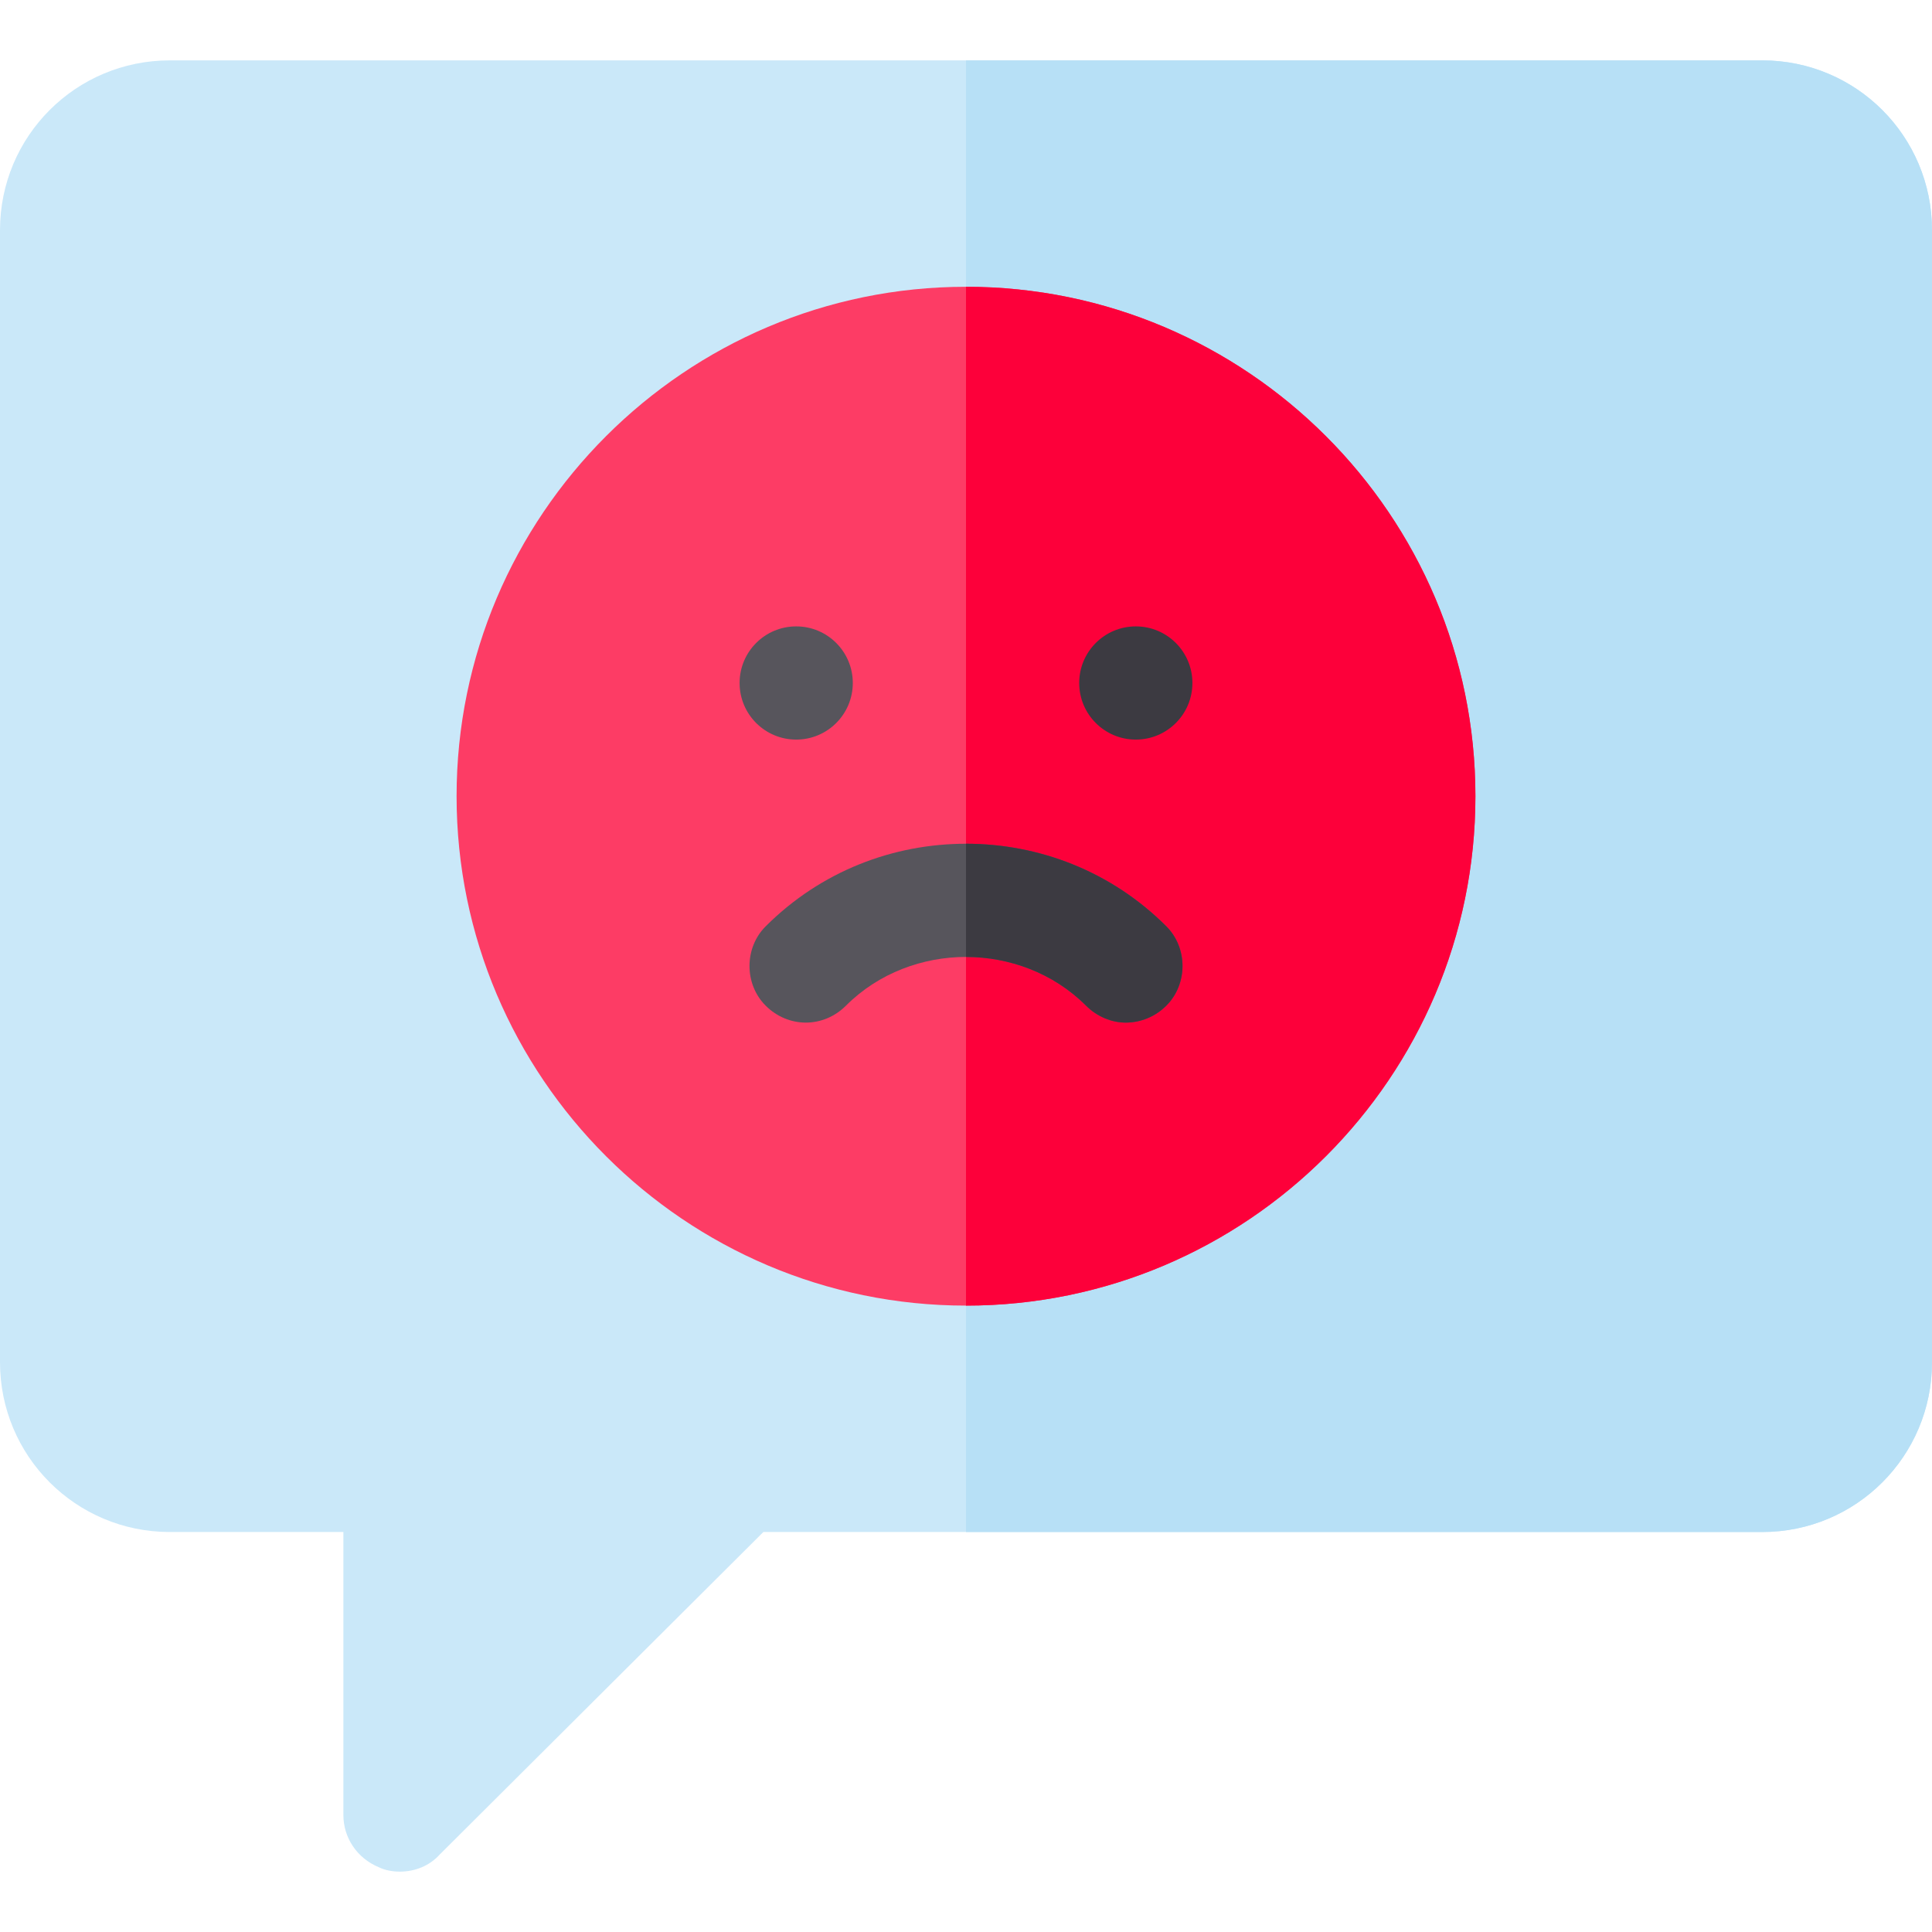
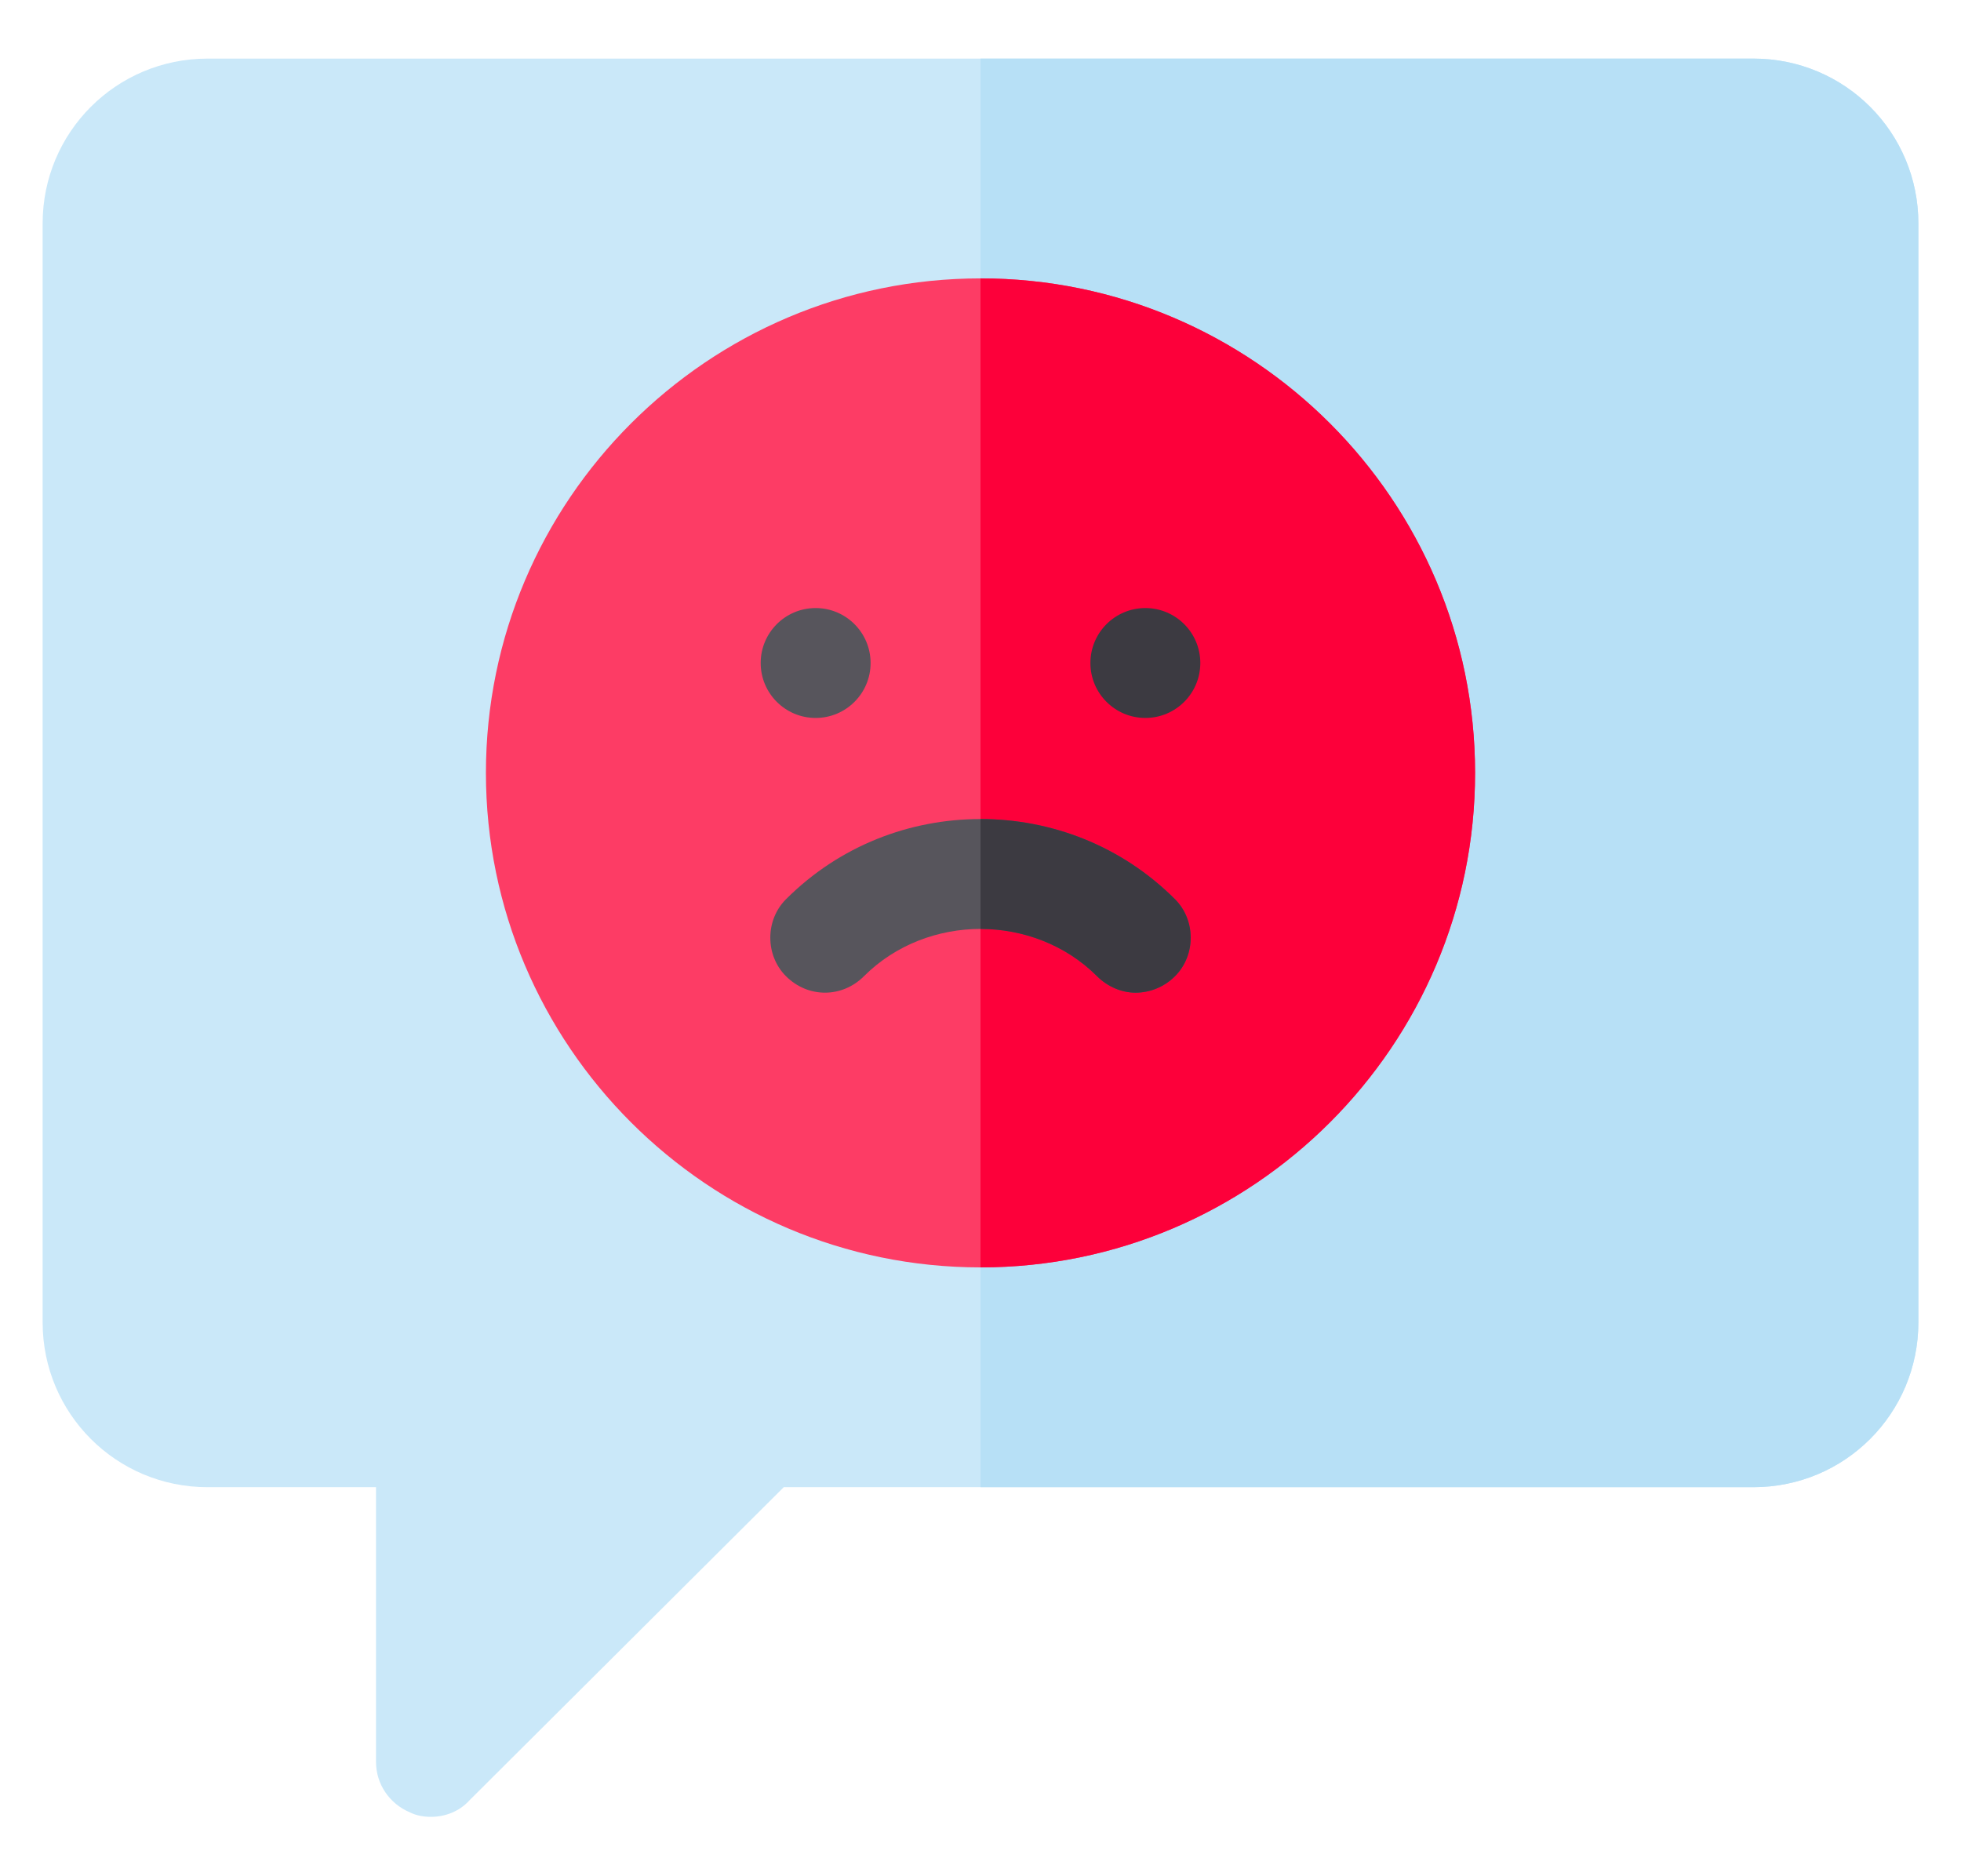
- <svg xmlns="http://www.w3.org/2000/svg" version="1.1" id="Capa_1" x="0px" y="0px" viewBox="0 0 512 512" style="enable-background:new 0 0 512 512;" xml:space="preserve">
+ <svg xmlns="http://www.w3.org/2000/svg" version="1.1" id="Capa_1" x="0px" y="0px" viewBox="0 0 512 512" width="92" height="88" style="enable-background:new 0 0 512 512;" xml:space="preserve">
  <path style="fill:#CAE8F9;" d="M467,16H45C20.098,16,0,36.099,0,61v300c0,24.899,20.098,45,45,45h46v75c0,6,3.6,11.4,9.302,13.799  C102.1,495.7,104.198,496,106,496c3.9,0,7.8-1.5,10.499-4.501l85.8-85.499H467c24.902,0,45-20.101,45-45V61  C512,36.099,491.902,16,467,16z" />
  <path style="fill:#B7E0F6;" d="M512,61v300c0,24.899-20.098,45-45,45H256V16h211C491.902,16,512,36.099,512,61z" />
  <path style="fill:#FD3C65;" d="M256,76c-74.399,0-135,60.599-135,135c0,74.399,60.601,135,135,135s135-60.601,135-135  C391,136.599,330.399,76,256,76z" />
  <path style="fill:#FD003A;" d="M391,211c0,74.399-60.601,135-135,135V76C330.399,76,391,136.599,391,211z" />
  <g>
    <path style="fill:#57555C;" d="M309.101,266.499c-3.003,3.001-6.899,4.501-10.803,4.501c-3.596,0-7.5-1.5-10.496-4.501   c-8.701-8.699-20.402-12.9-31.802-12.9s-23.101,4.2-31.802,12.9c-5.999,6-15.3,6-21.299,0c-5.698-5.7-5.698-15.3,0-21   c14.7-14.7,33.9-21.899,53.101-21.899s38.401,7.2,53.101,21.899C314.799,251.199,314.799,260.799,309.101,266.499z" />
    <circle style="fill:#57555C;" cx="211" cy="181" r="15" />
  </g>
  <g>
    <circle style="fill:#3C3A41;" cx="301" cy="181" r="15" />
    <path style="fill:#3C3A41;" d="M309.101,266.499c-3.003,3.001-6.899,4.501-10.803,4.501c-3.596,0-7.5-1.5-10.496-4.501   c-8.701-8.699-20.402-12.9-31.802-12.9v-30c19.2,0,38.401,7.2,53.101,21.899C314.799,251.199,314.799,260.799,309.101,266.499z" />
  </g>
  <g>
</g>
  <g>
</g>
  <g>
</g>
  <g>
</g>
  <g>
</g>
  <g>
</g>
  <g>
</g>
  <g>
</g>
  <g>
</g>
  <g>
</g>
  <g>
</g>
  <g>
</g>
  <g>
</g>
  <g>
</g>
  <g>
</g>
</svg>
